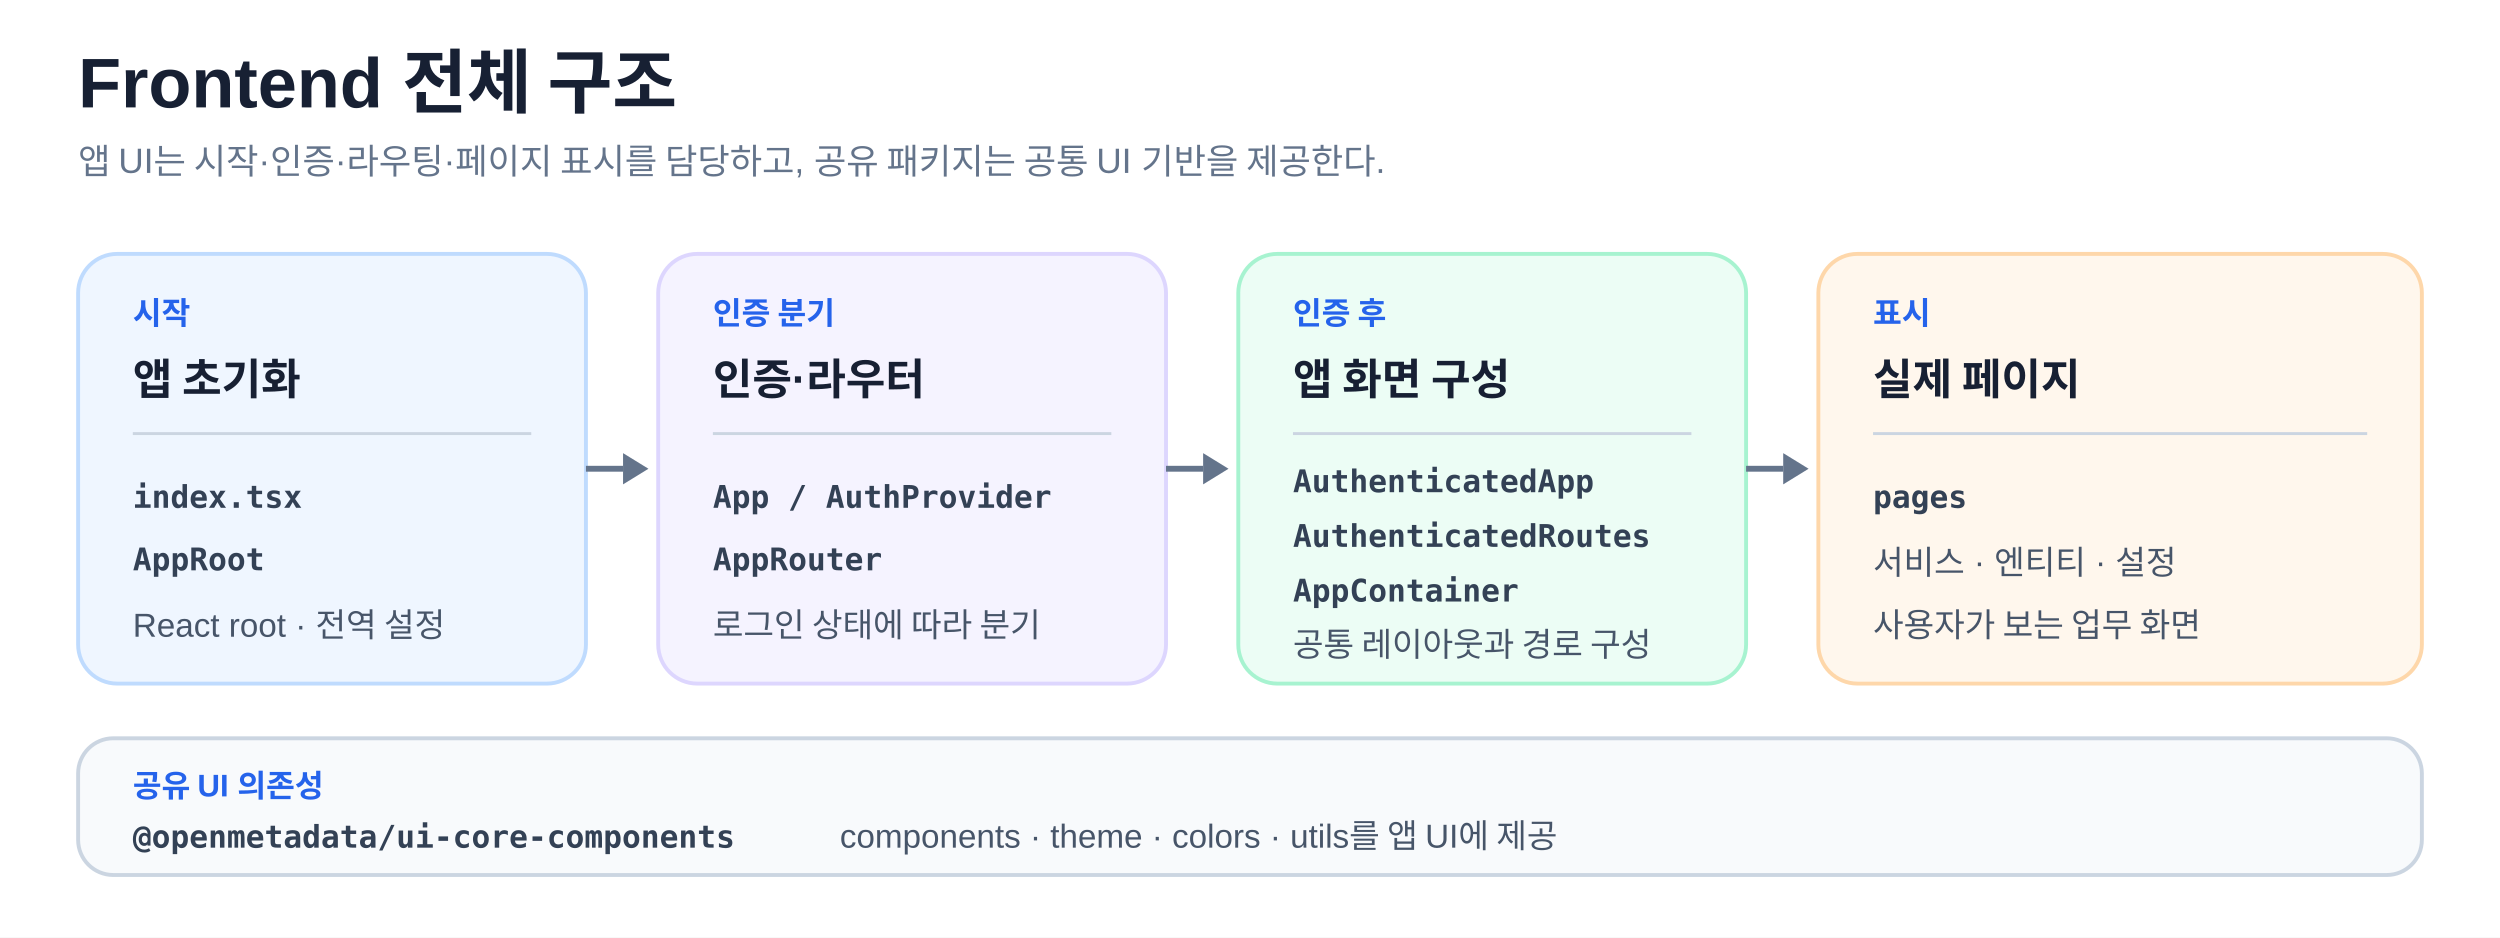
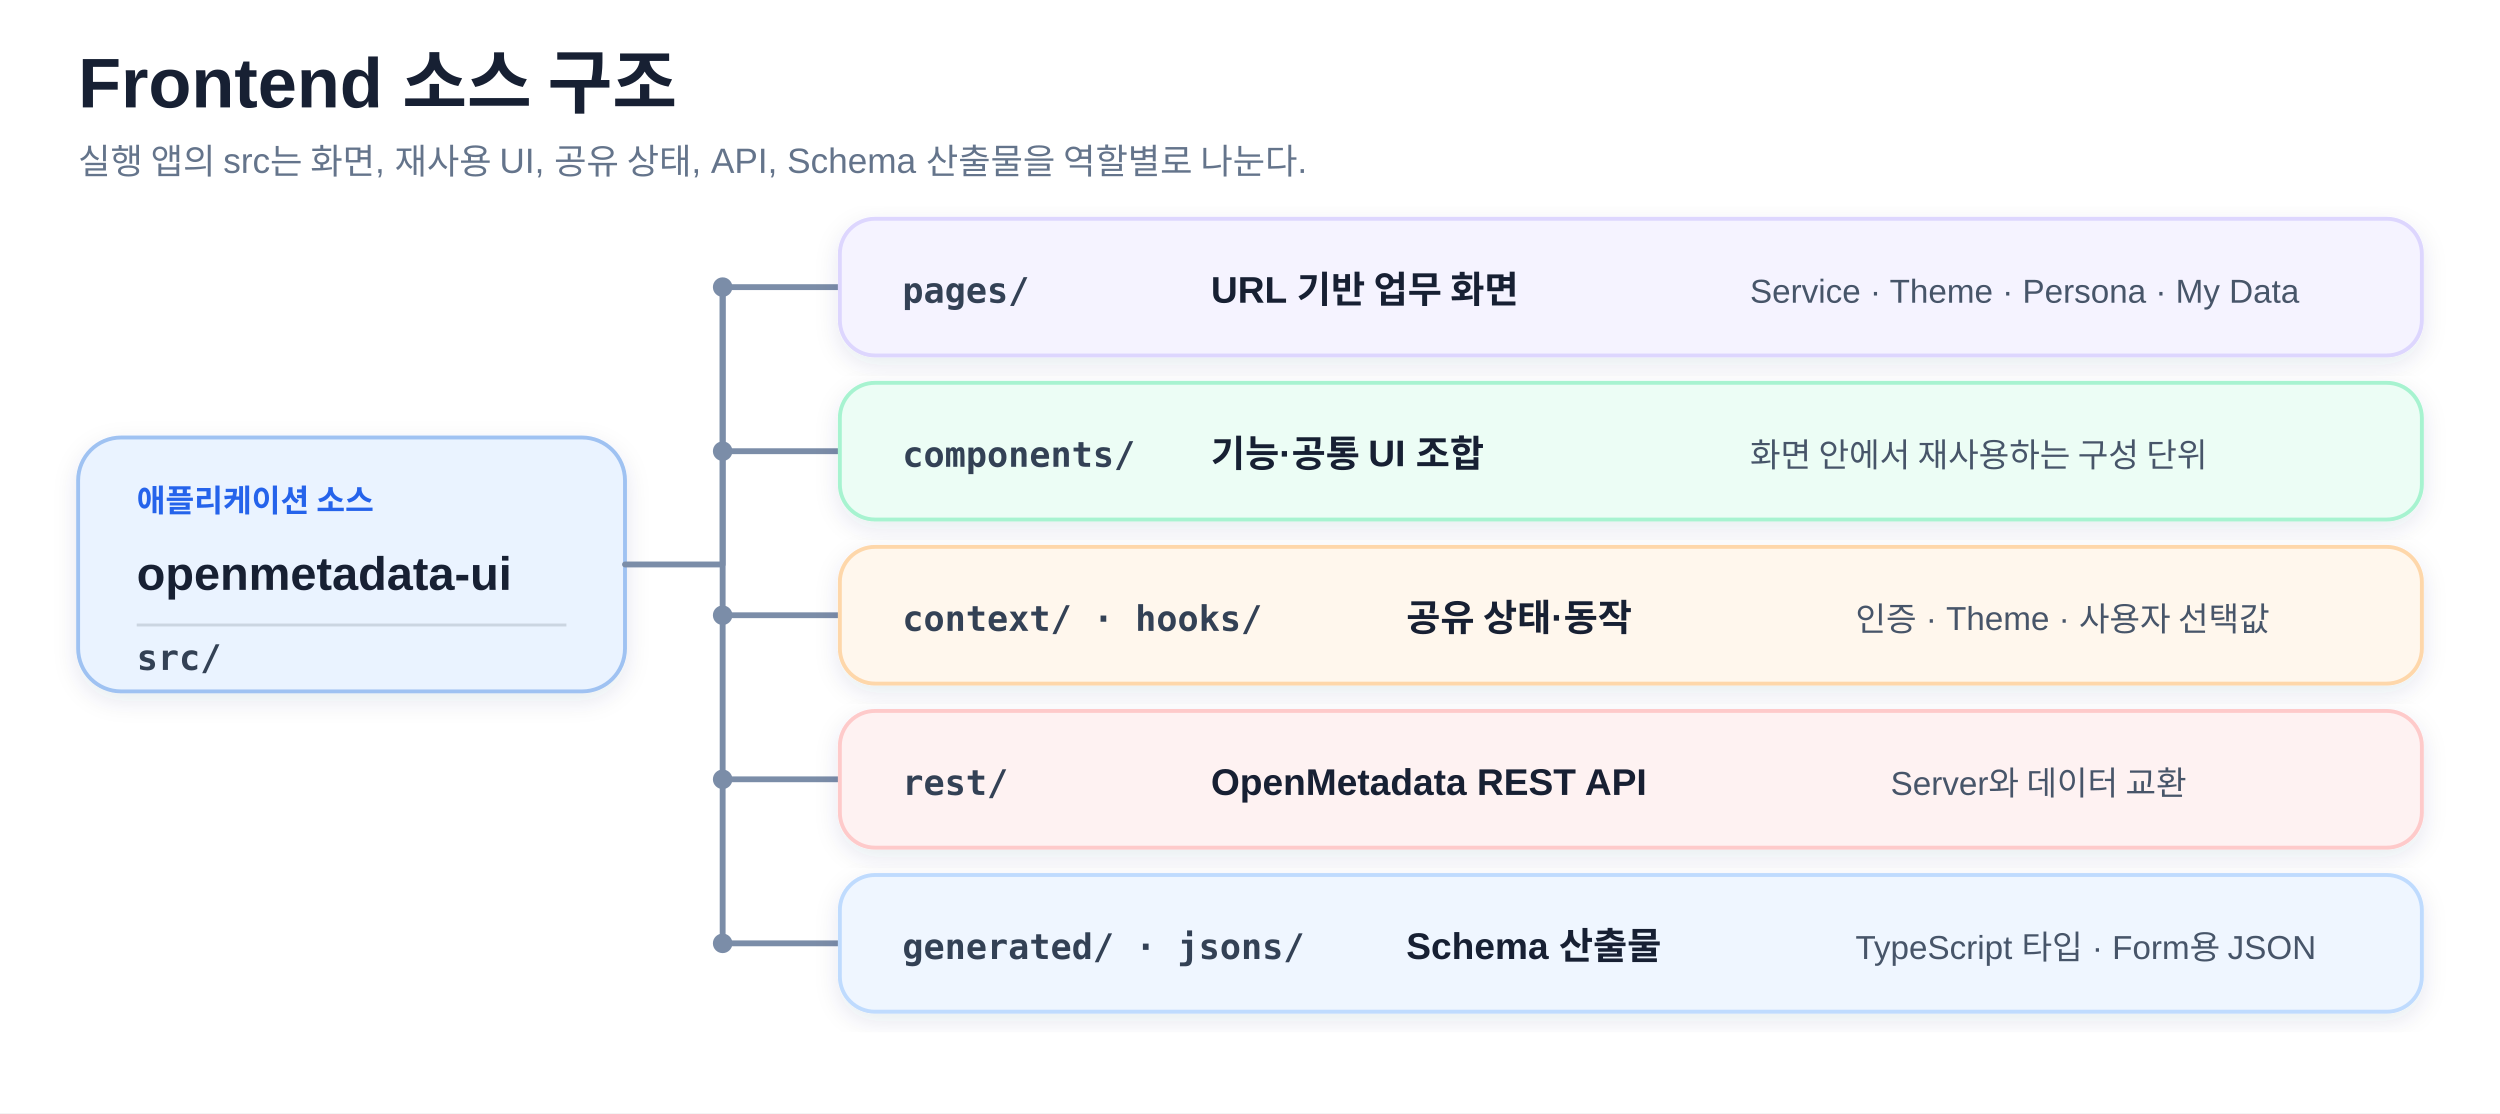
- <svg xmlns="http://www.w3.org/2000/svg" width="1280" height="480" viewBox="0 0 1280 480" role="img" aria-labelledby="title desc">
+ <svg xmlns="http://www.w3.org/2000/svg" width="1280" height="570" viewBox="0 0 1280 570" role="img" aria-labelledby="title desc">
  <defs>
-     <marker id="arrow" markerWidth="10" markerHeight="10" refX="9" refY="5" orient="auto" markerUnits="strokeWidth">
-       <path d="M0 0 L10 5 L0 10 Z" fill="#64748B" />
-     </marker>
+     <filter id="shadow" x="-10%" y="-15%" width="120%" height="130%">
+       <feDropShadow dx="0" dy="4" stdDeviation="6" flood-color="#27405F" flood-opacity="0.10" />
+     </filter>
    <style>
      .title{font-family:'Apple SD Gothic Neo','Noto Sans KR','Helvetica Neue',Arial,sans-serif;font-size:36px;font-weight:700;fill:#172033}
      .subtitle{font-family:'Apple SD Gothic Neo','Noto Sans KR','Helvetica Neue',Arial,sans-serif;font-size:18px;font-weight:500;fill:#64748B}
-       .cardTitle{font-family:'Apple SD Gothic Neo','Noto Sans KR','Helvetica Neue',Arial,sans-serif;font-size:22px;font-weight:700;fill:#172033}
+       .rootTitle{font-family:'Apple SD Gothic Neo','Noto Sans KR','Helvetica Neue',Arial,sans-serif;font-size:24px;font-weight:700;fill:#172033}
+       .code{font-family:Menlo,Consolas,monospace;font-size:18px;font-weight:700;fill:#334155}
+       .branch{font-family:'Apple SD Gothic Neo','Noto Sans KR','Helvetica Neue',Arial,sans-serif;font-size:19px;font-weight:700;fill:#172033}
      .body{font-family:'Apple SD Gothic Neo','Noto Sans KR','Helvetica Neue',Arial,sans-serif;font-size:17px;font-weight:500;fill:#475569}
-       .mono{font-family:Menlo,Consolas,monospace;font-size:16px;font-weight:600;fill:#334155}
      .tag{font-family:'Apple SD Gothic Neo','Noto Sans KR','Helvetica Neue',Arial,sans-serif;font-size:16px;font-weight:700;fill:#2563EB}
-       .line{stroke:#64748B;stroke-width:3;fill:none}
-       .arrow{fill:#64748B}
+       .tree{stroke:#7B8DA8;stroke-width:3;fill:none;stroke-linecap:round;stroke-linejoin:round}
      .rule{stroke:#CBD5E1;stroke-width:1.5}
    </style>
  </defs>
-   <rect width="1280" height="480" fill="#FFFFFF" />
-   <text class="title" x="40" y="55">Frontend 전체 구조</text>
-   <text class="subtitle" x="40" y="89">앱 UI는 시작·인증·라우팅·페이지 표시를 담당하고, 공유 패키지는 공통 UI 기반을 제공한다.</text>
-   <rect x="40" y="130" width="260" height="220" rx="20" fill="#EFF6FF" stroke="#BFDBFE" stroke-width="2" />
-   <text class="tag" x="68" y="166">시작</text>
-   <text class="cardTitle" x="68" y="202">앱 초기화</text>
-   <path class="rule" d="M68 222 H272" />
-   <text class="mono" x="68" y="260">index.tsx</text>
-   <text class="mono" x="68" y="292">AppRoot</text>
-   <text class="body" x="68" y="326">React root · 전역 설정</text>
-   <path class="line" d="M300 240 H319" />
-   <path class="arrow" d="M319 232 L332 240 L319 248 Z" />
-   <rect x="337" y="130" width="260" height="220" rx="20" fill="#F5F3FF" stroke="#DDD6FE" stroke-width="2" />
-   <text class="tag" x="365" y="166" fill="#7C3AED">인증 분기</text>
-   <text class="cardTitle" x="365" y="202">인증·라우터</text>
-   <path class="rule" d="M365 222 H569" />
-   <text class="mono" x="365" y="260">App / AuthProvider</text>
-   <text class="mono" x="365" y="292">AppRouter</text>
-   <text class="body" x="365" y="326">로그인 상태에 따라 분기</text>
-   <path class="line" d="M597 240 H616" />
-   <path class="arrow" d="M616 232 L629 240 L616 248 Z" />
-   <rect x="634" y="130" width="260" height="220" rx="20" fill="#ECFDF5" stroke="#A7F3D0" stroke-width="2" />
-   <text class="tag" x="662" y="166" fill="#059669">인증 후</text>
-   <text class="cardTitle" x="662" y="202">앱 화면 구성</text>
-   <path class="rule" d="M662 222 H866" />
-   <text class="mono" x="662" y="252">AuthenticatedApp</text>
-   <text class="mono" x="662" y="280">AuthenticatedRoutes</text>
-   <text class="mono" x="662" y="308">AppContainer</text>
-   <text class="body" x="662" y="336">공통 레이아웃과 경로 구성</text>
-   <path class="line" d="M894 240 H913" />
-   <path class="arrow" d="M913 232 L926 240 L913 248 Z" />
-   <rect x="931" y="130" width="309" height="220" rx="20" fill="#FFF7ED" stroke="#FED7AA" stroke-width="2" />
-   <text class="tag" x="959" y="166" fill="#EA580C">표시</text>
-   <text class="cardTitle" x="959" y="202">실제 페이지</text>
-   <path class="rule" d="M959 222 H1212" />
-   <text class="mono" x="959" y="260">pages</text>
-   <text class="body" x="959" y="294">서비스 · 엔티티 · 설정</text>
-   <text class="body" x="959" y="326">사용자가 보는 업무 화면</text>
-   <rect x="40" y="378" width="1200" height="70" rx="18" fill="#F8FAFC" stroke="#CBD5E1" stroke-width="2" />
-   <text class="tag" x="68" y="408">공유 UI 의존성</text>
-   <text class="mono" x="68" y="434">@openmetadata/ui-core-components</text>
-   <text class="body" x="430" y="434">components · theme · colors · utils를 앱 UI에 제공</text>
+   <rect width="1280" height="570" fill="#FFFFFF" />
+   <text class="title" x="40" y="55">Frontend 소스 구조</text>
+   <text class="subtitle" x="40" y="89">실행 앱의 src는 화면, 재사용 UI, 공유 상태, API, Schema 산출물을 역할별로 나눈다.</text>
+   <g filter="url(#shadow)">
+     <rect x="40" y="224" width="280" height="130" rx="22" fill="#EAF3FF" stroke="#9FC2F2" stroke-width="2" />
+   </g>
+   <text class="tag" x="70" y="262">애플리케이션 소스</text>
+   <text class="rootTitle" x="70" y="302">openmetadata-ui</text>
+   <path class="rule" d="M70 320 H290" />
+   <text class="code" x="70" y="343">src/</text>
+   <path class="tree" d="M320 289 H370 V147" />
+   <path class="tree" d="M370 147 V483" />
+   <path class="tree" d="M370 147 H430" />
+   <path class="tree" d="M370 231 H430" />
+   <path class="tree" d="M370 315 H430" />
+   <path class="tree" d="M370 399 H430" />
+   <path class="tree" d="M370 483 H430" />
+   <circle cx="370" cy="147" r="5" fill="#7B8DA8" />
+   <circle cx="370" cy="231" r="5" fill="#7B8DA8" />
+   <circle cx="370" cy="315" r="5" fill="#7B8DA8" />
+   <circle cx="370" cy="399" r="5" fill="#7B8DA8" />
+   <circle cx="370" cy="483" r="5" fill="#7B8DA8" />
+   <g filter="url(#shadow)">
+     <rect x="430" y="112" width="810" height="70" rx="18" fill="#F5F3FF" stroke="#DDD6FE" stroke-width="2" />
+   </g>
+   <text class="code" x="462" y="155">pages/</text>
+   <text class="branch" x="620" y="155">URL 기반 업무 화면</text>
+   <text class="body" x="896" y="155">Service · Theme · Persona · My Data</text>
+   <g filter="url(#shadow)">
+     <rect x="430" y="196" width="810" height="70" rx="18" fill="#ECFDF5" stroke="#A7F3D0" stroke-width="2" />
+   </g>
+   <text class="code" x="462" y="239">components/</text>
+   <text class="branch" x="620" y="239">기능·공통 UI 조합</text>
+   <text class="body" x="896" y="239">화면 안에서 재사용하는 구성 단위</text>
+   <g filter="url(#shadow)">
+     <rect x="430" y="280" width="810" height="70" rx="18" fill="#FFF7ED" stroke="#FED7AA" stroke-width="2" />
+   </g>
+   <text class="code" x="462" y="323">context/ · hooks/</text>
+   <text class="branch" x="720" y="323">공유 상태·동작</text>
+   <text class="body" x="950" y="323">인증 · Theme · 사용자 선택값</text>
+   <g filter="url(#shadow)">
+     <rect x="430" y="364" width="810" height="70" rx="18" fill="#FEF2F2" stroke="#FECACA" stroke-width="2" />
+   </g>
+   <text class="code" x="462" y="407">rest/</text>
+   <text class="branch" x="620" y="407">OpenMetadata REST API</text>
+   <text class="body" x="968" y="407">Server와 데이터 교환</text>
+   <g filter="url(#shadow)">
+     <rect x="430" y="448" width="810" height="70" rx="18" fill="#EFF6FF" stroke="#BFDBFE" stroke-width="2" />
+   </g>
+   <text class="code" x="462" y="491">generated/ · jsons/</text>
+   <text class="branch" x="720" y="491">Schema 산출물</text>
+   <text class="body" x="950" y="491">TypeScript 타입 · Form용 JSON</text>
</svg>
